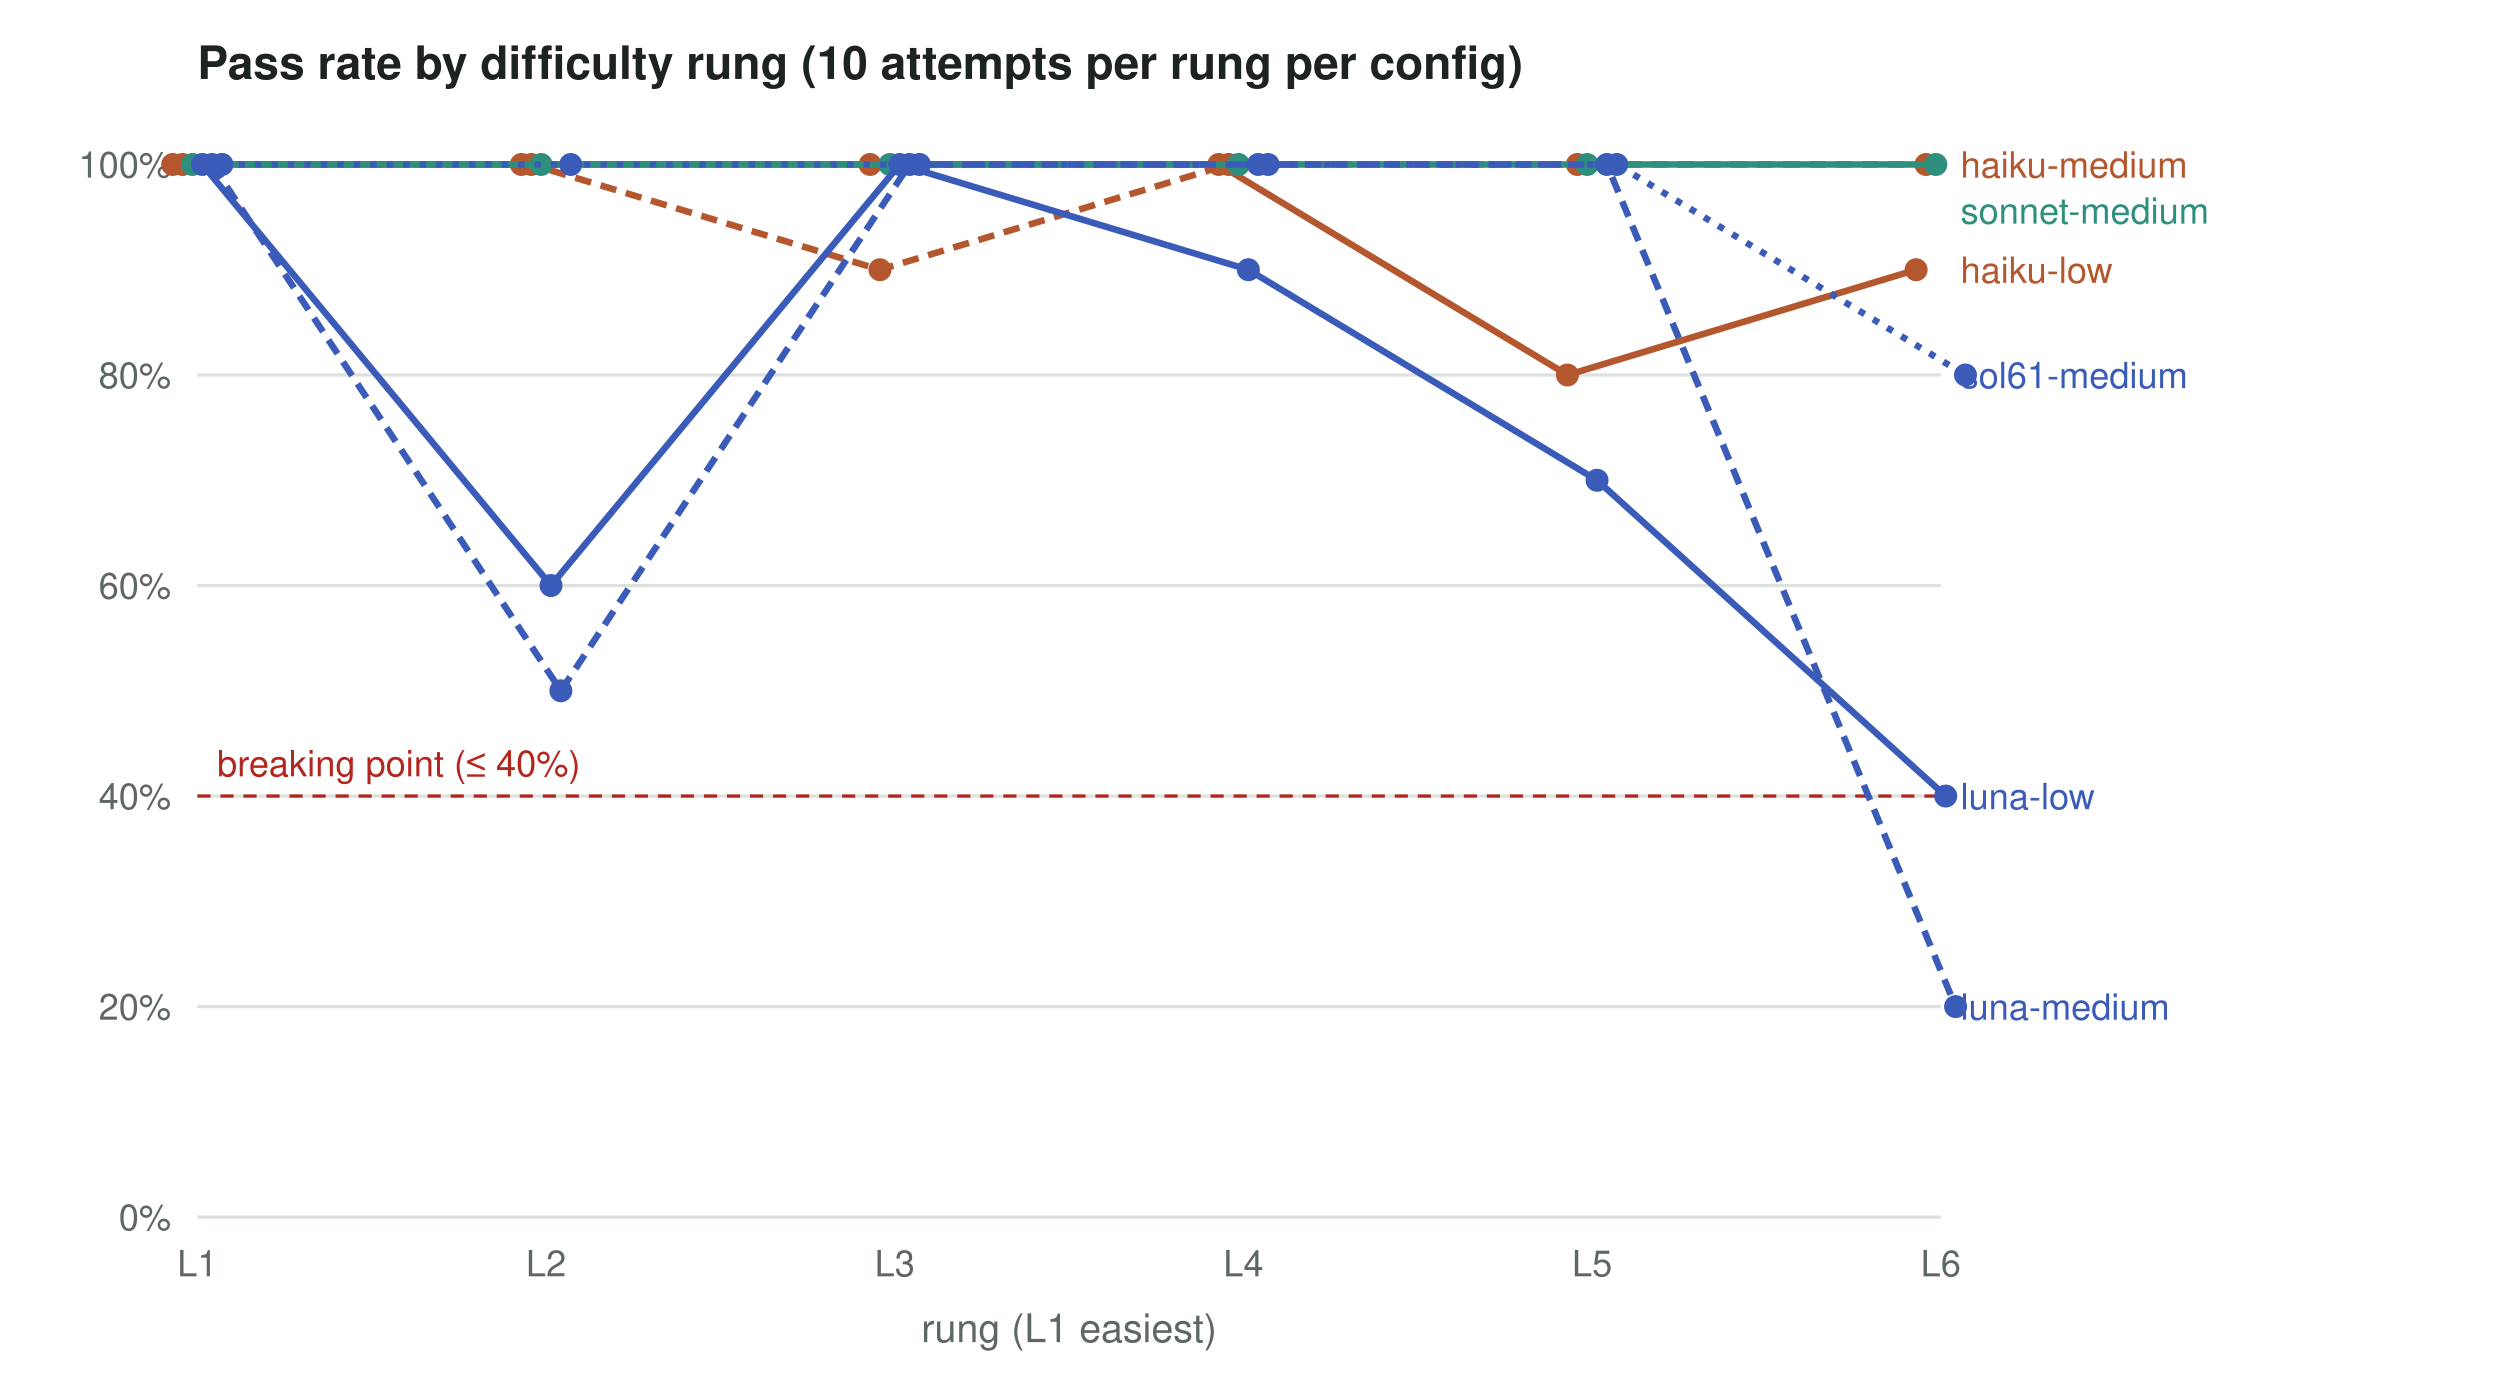
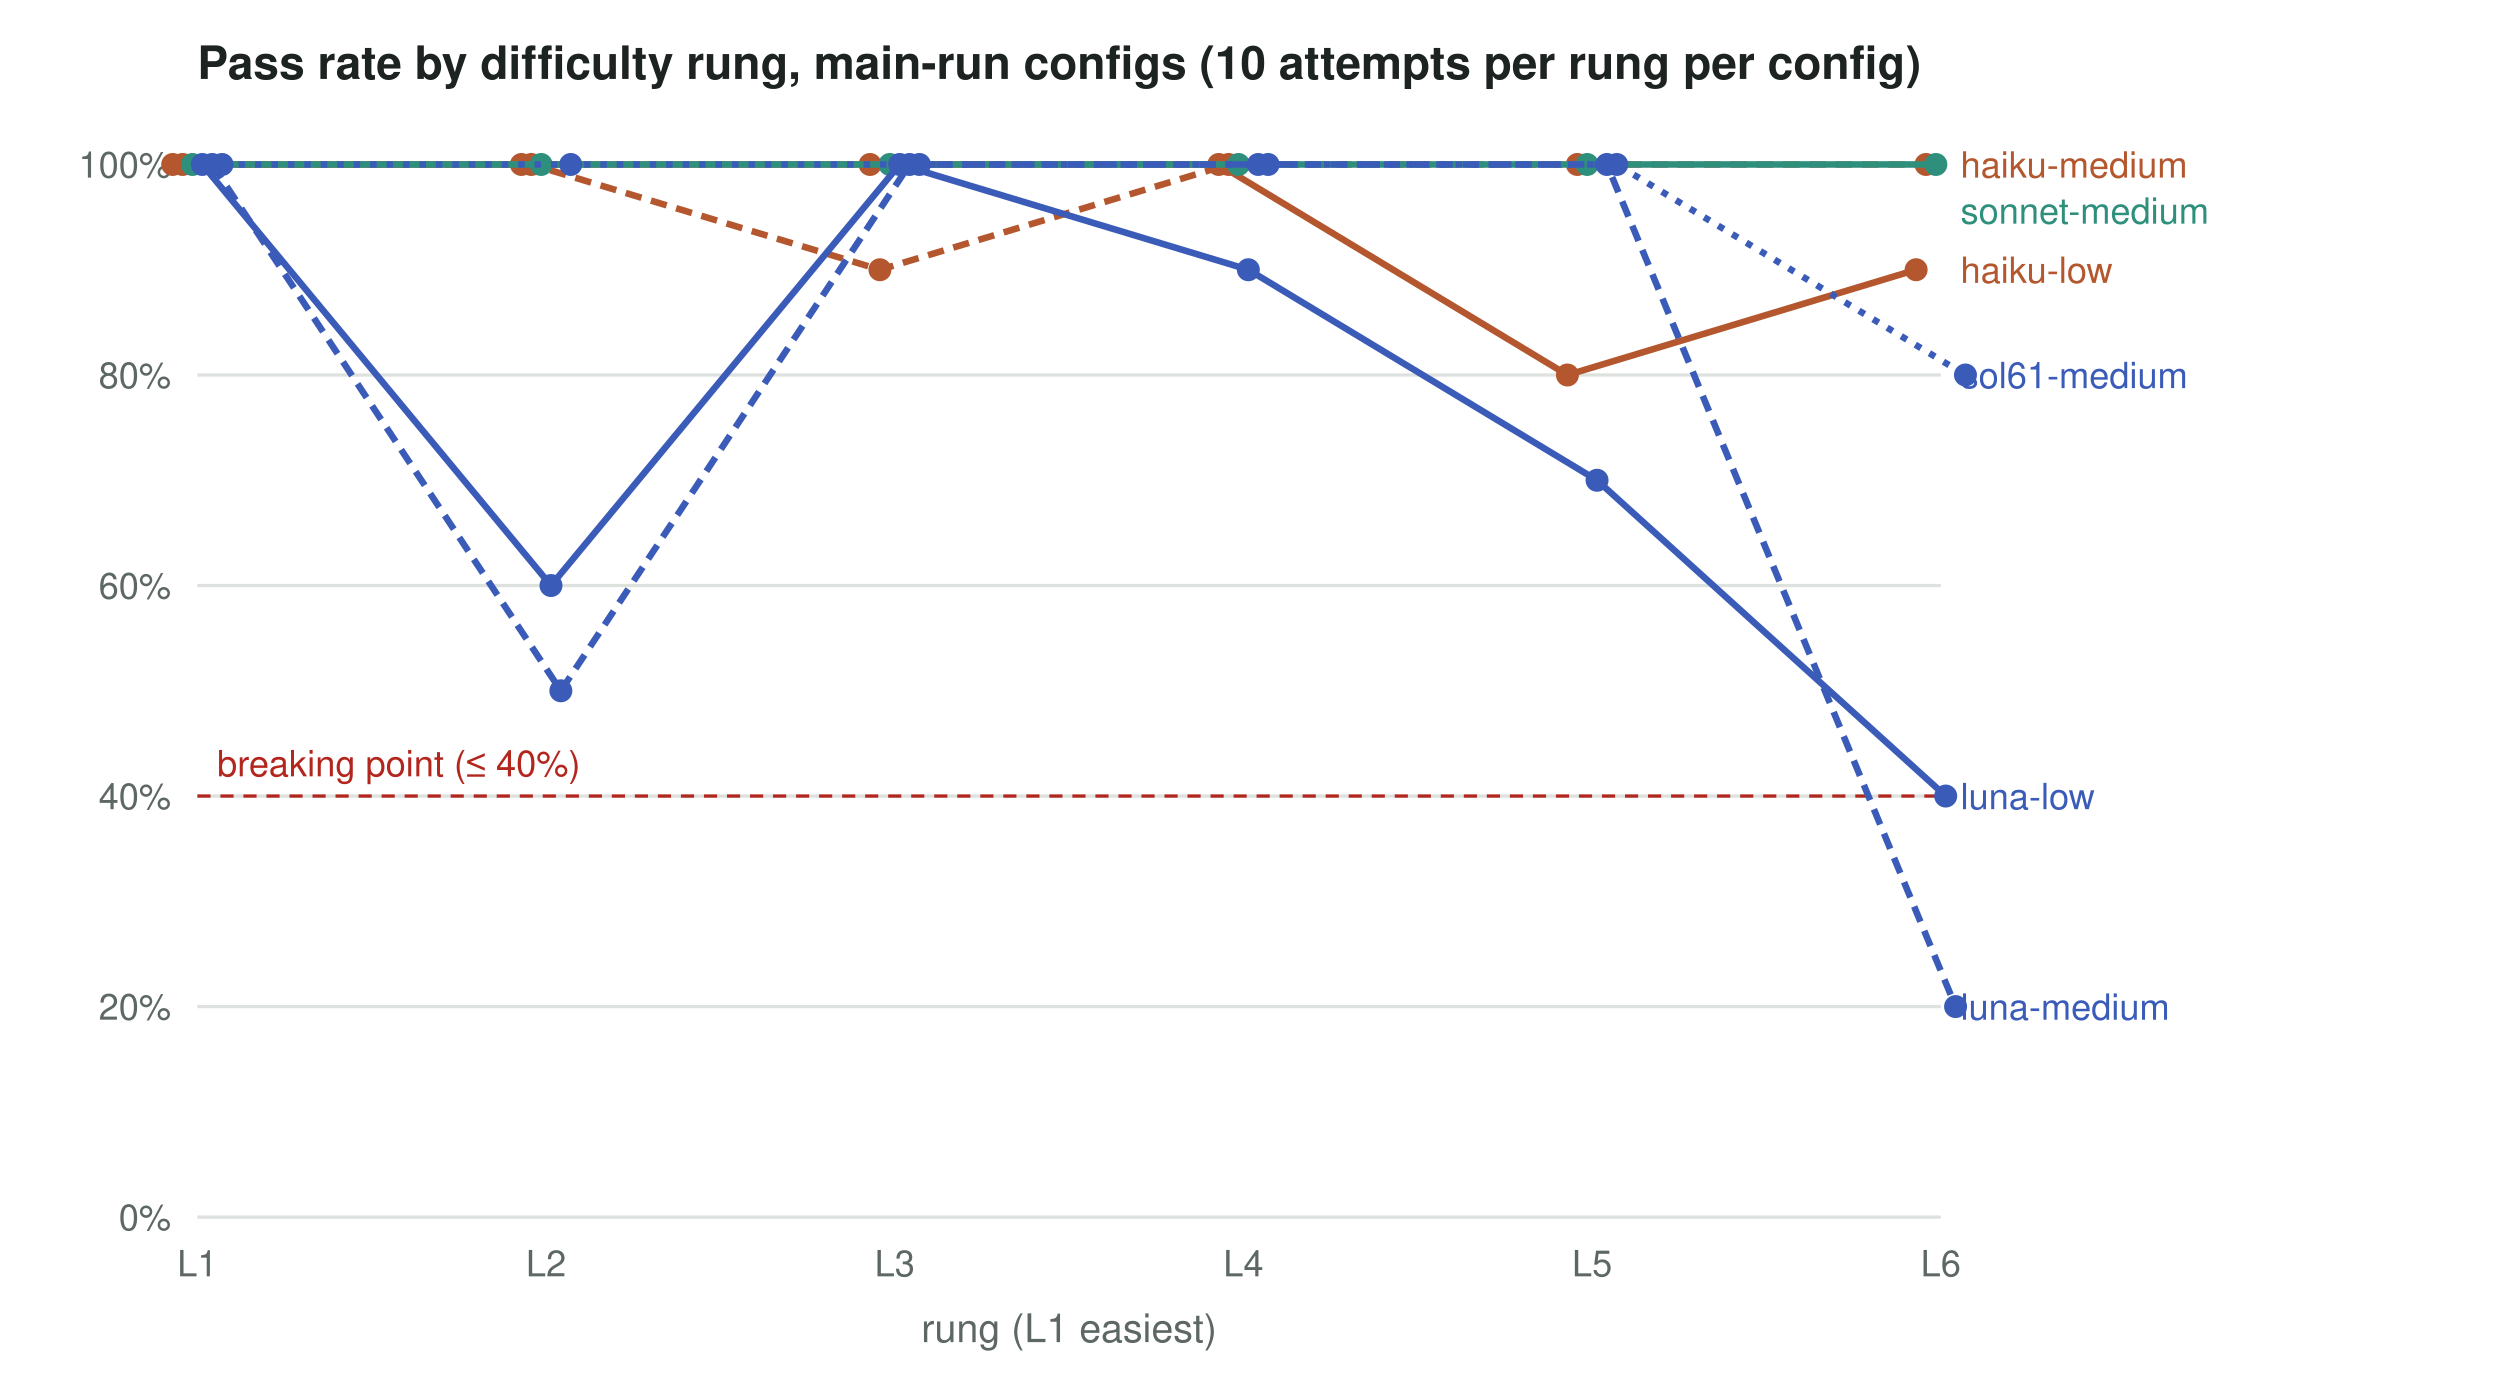
<svg xmlns="http://www.w3.org/2000/svg" viewBox="0 0 760 420" width="760" height="420" font-family="Hanken Grotesk, -apple-system, Segoe UI, Helvetica, Arial, sans-serif" font-size="12">
  <rect width="760" height="420" fill="var(--panel,#ffffff)" />
-   <text x="60.0" y="24.0" font-size="14" text-anchor="start" style="fill:var(--fg,#1d2321)" font-weight="600">Pass rate by difficulty rung (10 attempts per rung per config)</text>
+   <text x="60.0" y="24.0" font-size="14" text-anchor="start" style="fill:var(--fg,#1d2321)" font-weight="600">Pass rate by difficulty rung, main-run configs (10 attempts per rung per config)</text>
  <line x1="60" x2="590" y1="370.0" y2="370.0" stroke="var(--line,#dde2de)" />
  <text x="52.0" y="374.0" font-size="11" text-anchor="end" style="fill:var(--muted,#5d6763)" font-weight="normal">0%</text>
  <line x1="60" x2="590" y1="306.0" y2="306.0" stroke="var(--line,#dde2de)" />
  <text x="52.0" y="310.0" font-size="11" text-anchor="end" style="fill:var(--muted,#5d6763)" font-weight="normal">20%</text>
  <line x1="60" x2="590" y1="242.0" y2="242.0" stroke="var(--line,#dde2de)" />
  <text x="52.0" y="246.0" font-size="11" text-anchor="end" style="fill:var(--muted,#5d6763)" font-weight="normal">40%</text>
  <line x1="60" x2="590" y1="178.0" y2="178.0" stroke="var(--line,#dde2de)" />
  <text x="52.0" y="182.0" font-size="11" text-anchor="end" style="fill:var(--muted,#5d6763)" font-weight="normal">60%</text>
  <line x1="60" x2="590" y1="114.0" y2="114.0" stroke="var(--line,#dde2de)" />
  <text x="52.0" y="118.0" font-size="11" text-anchor="end" style="fill:var(--muted,#5d6763)" font-weight="normal">80%</text>
  <line x1="60" x2="590" y1="50.0" y2="50.0" stroke="var(--line,#dde2de)" />
  <text x="52.0" y="54.0" font-size="11" text-anchor="end" style="fill:var(--muted,#5d6763)" font-weight="normal">100%</text>
  <line x1="60" x2="590" y1="242.0" y2="242.0" stroke="var(--bad,#b3261e)" stroke-dasharray="4 3" />
  <text x="66.0" y="236.0" font-size="11" text-anchor="start" style="fill:var(--bad,#b3261e)" font-weight="normal">breaking point (≤ 40%)</text>
  <text x="60.0" y="388.0" font-size="11" text-anchor="middle" style="fill:var(--muted,#5d6763)" font-weight="normal">L1</text>
  <text x="166.0" y="388.0" font-size="11" text-anchor="middle" style="fill:var(--muted,#5d6763)" font-weight="normal">L2</text>
  <text x="272.0" y="388.0" font-size="11" text-anchor="middle" style="fill:var(--muted,#5d6763)" font-weight="normal">L3</text>
  <text x="378.0" y="388.0" font-size="11" text-anchor="middle" style="fill:var(--muted,#5d6763)" font-weight="normal">L4</text>
  <text x="484.0" y="388.0" font-size="11" text-anchor="middle" style="fill:var(--muted,#5d6763)" font-weight="normal">L5</text>
  <text x="590.0" y="388.0" font-size="11" text-anchor="middle" style="fill:var(--muted,#5d6763)" font-weight="normal">L6</text>
  <text x="325.0" y="408.0" font-size="12" text-anchor="middle" style="fill:var(--muted,#5d6763)" font-weight="normal">rung (L1 easiest)</text>
  <polyline points="52.5,50.0 158.5,50.0 264.5,50.0 370.5,50.0 476.5,114.0 582.5,82.0" fill="none" stroke="var(--claude,#b4572e)" stroke-width="2" />
  <circle cx="52.5" cy="50.0" r="3.5" fill="var(--claude,#b4572e)" />
  <circle cx="158.5" cy="50.0" r="3.5" fill="var(--claude,#b4572e)" />
  <circle cx="264.5" cy="50.0" r="3.5" fill="var(--claude,#b4572e)" />
  <circle cx="370.5" cy="50.0" r="3.5" fill="var(--claude,#b4572e)" />
  <circle cx="476.5" cy="114.0" r="3.5" fill="var(--claude,#b4572e)" />
  <circle cx="582.5" cy="82.0" r="3.5" fill="var(--claude,#b4572e)" />
  <polyline points="55.5,50.0 161.5,50.0 267.5,82.0 373.5,50.0 479.5,50.0 585.5,50.0" fill="none" stroke="var(--claude,#b4572e)" stroke-width="2" stroke-dasharray="5 3" />
  <circle cx="55.5" cy="50.0" r="3.5" fill="var(--claude,#b4572e)" />
  <circle cx="161.5" cy="50.0" r="3.5" fill="var(--claude,#b4572e)" />
  <circle cx="267.5" cy="82.0" r="3.5" fill="var(--claude,#b4572e)" />
  <circle cx="373.5" cy="50.0" r="3.5" fill="var(--claude,#b4572e)" />
  <circle cx="479.5" cy="50.0" r="3.5" fill="var(--claude,#b4572e)" />
  <circle cx="585.5" cy="50.0" r="3.5" fill="var(--claude,#b4572e)" />
  <polyline points="58.5,50.0 164.5,50.0 270.5,50.0 376.5,50.0 482.5,50.0 588.5,50.0" fill="none" stroke="var(--sonnet,#2f8f7d)" stroke-width="2" />
  <circle cx="58.5" cy="50.0" r="3.5" fill="var(--sonnet,#2f8f7d)" />
  <circle cx="164.5" cy="50.0" r="3.5" fill="var(--sonnet,#2f8f7d)" />
  <circle cx="270.5" cy="50.0" r="3.5" fill="var(--sonnet,#2f8f7d)" />
  <circle cx="376.5" cy="50.0" r="3.5" fill="var(--sonnet,#2f8f7d)" />
  <circle cx="482.5" cy="50.0" r="3.5" fill="var(--sonnet,#2f8f7d)" />
  <circle cx="588.5" cy="50.0" r="3.5" fill="var(--sonnet,#2f8f7d)" />
  <polyline points="61.5,50.0 167.5,178.0 273.5,50.0 379.5,82.0 485.5,146.0 591.5,242.0" fill="none" stroke="var(--codex,#3a5bb8)" stroke-width="2" />
  <circle cx="61.5" cy="50.0" r="3.5" fill="var(--codex,#3a5bb8)" />
  <circle cx="167.5" cy="178.0" r="3.5" fill="var(--codex,#3a5bb8)" />
  <circle cx="273.5" cy="50.0" r="3.5" fill="var(--codex,#3a5bb8)" />
  <circle cx="379.5" cy="82.0" r="3.5" fill="var(--codex,#3a5bb8)" />
  <circle cx="485.5" cy="146.0" r="3.5" fill="var(--codex,#3a5bb8)" />
  <circle cx="591.5" cy="242.0" r="3.5" fill="var(--codex,#3a5bb8)" />
  <polyline points="64.5,50.0 170.5,210.0 276.5,50.0 382.5,50.0 488.5,50.0 594.5,306.0" fill="none" stroke="var(--codex,#3a5bb8)" stroke-width="2" stroke-dasharray="5 3" />
  <circle cx="64.5" cy="50.0" r="3.5" fill="var(--codex,#3a5bb8)" />
  <circle cx="170.5" cy="210.0" r="3.5" fill="var(--codex,#3a5bb8)" />
  <circle cx="276.5" cy="50.0" r="3.5" fill="var(--codex,#3a5bb8)" />
  <circle cx="382.5" cy="50.0" r="3.5" fill="var(--codex,#3a5bb8)" />
  <circle cx="488.5" cy="50.0" r="3.5" fill="var(--codex,#3a5bb8)" />
  <circle cx="594.5" cy="306.0" r="3.5" fill="var(--codex,#3a5bb8)" />
  <polyline points="67.5,50.0 173.5,50.0 279.5,50.0 385.5,50.0 491.5,50.0 597.5,114.0" fill="none" stroke="var(--codex,#3a5bb8)" stroke-width="2" stroke-dasharray="2 3" />
  <circle cx="67.5" cy="50.0" r="3.5" fill="var(--codex,#3a5bb8)" />
  <circle cx="173.5" cy="50.0" r="3.5" fill="var(--codex,#3a5bb8)" />
  <circle cx="279.5" cy="50.0" r="3.5" fill="var(--codex,#3a5bb8)" />
  <circle cx="385.5" cy="50.0" r="3.5" fill="var(--codex,#3a5bb8)" />
  <circle cx="491.5" cy="50.0" r="3.5" fill="var(--codex,#3a5bb8)" />
  <circle cx="597.5" cy="114.0" r="3.5" fill="var(--codex,#3a5bb8)" />
  <text x="596.0" y="54.0" font-size="11" text-anchor="start" style="fill:var(--claude,#b4572e)" font-weight="normal">haiku-medium</text>
  <text x="596.0" y="68.0" font-size="11" text-anchor="start" style="fill:var(--sonnet,#2f8f7d)" font-weight="normal">sonnet-medium</text>
  <text x="596.0" y="86.0" font-size="11" text-anchor="start" style="fill:var(--claude,#b4572e)" font-weight="normal">haiku-low</text>
  <text x="596.0" y="118.0" font-size="11" text-anchor="start" style="fill:var(--codex,#3a5bb8)" font-weight="normal">sol61-medium</text>
  <text x="596.0" y="246.0" font-size="11" text-anchor="start" style="fill:var(--codex,#3a5bb8)" font-weight="normal">luna-low</text>
  <text x="596.0" y="310.0" font-size="11" text-anchor="start" style="fill:var(--codex,#3a5bb8)" font-weight="normal">luna-medium</text>
</svg>
